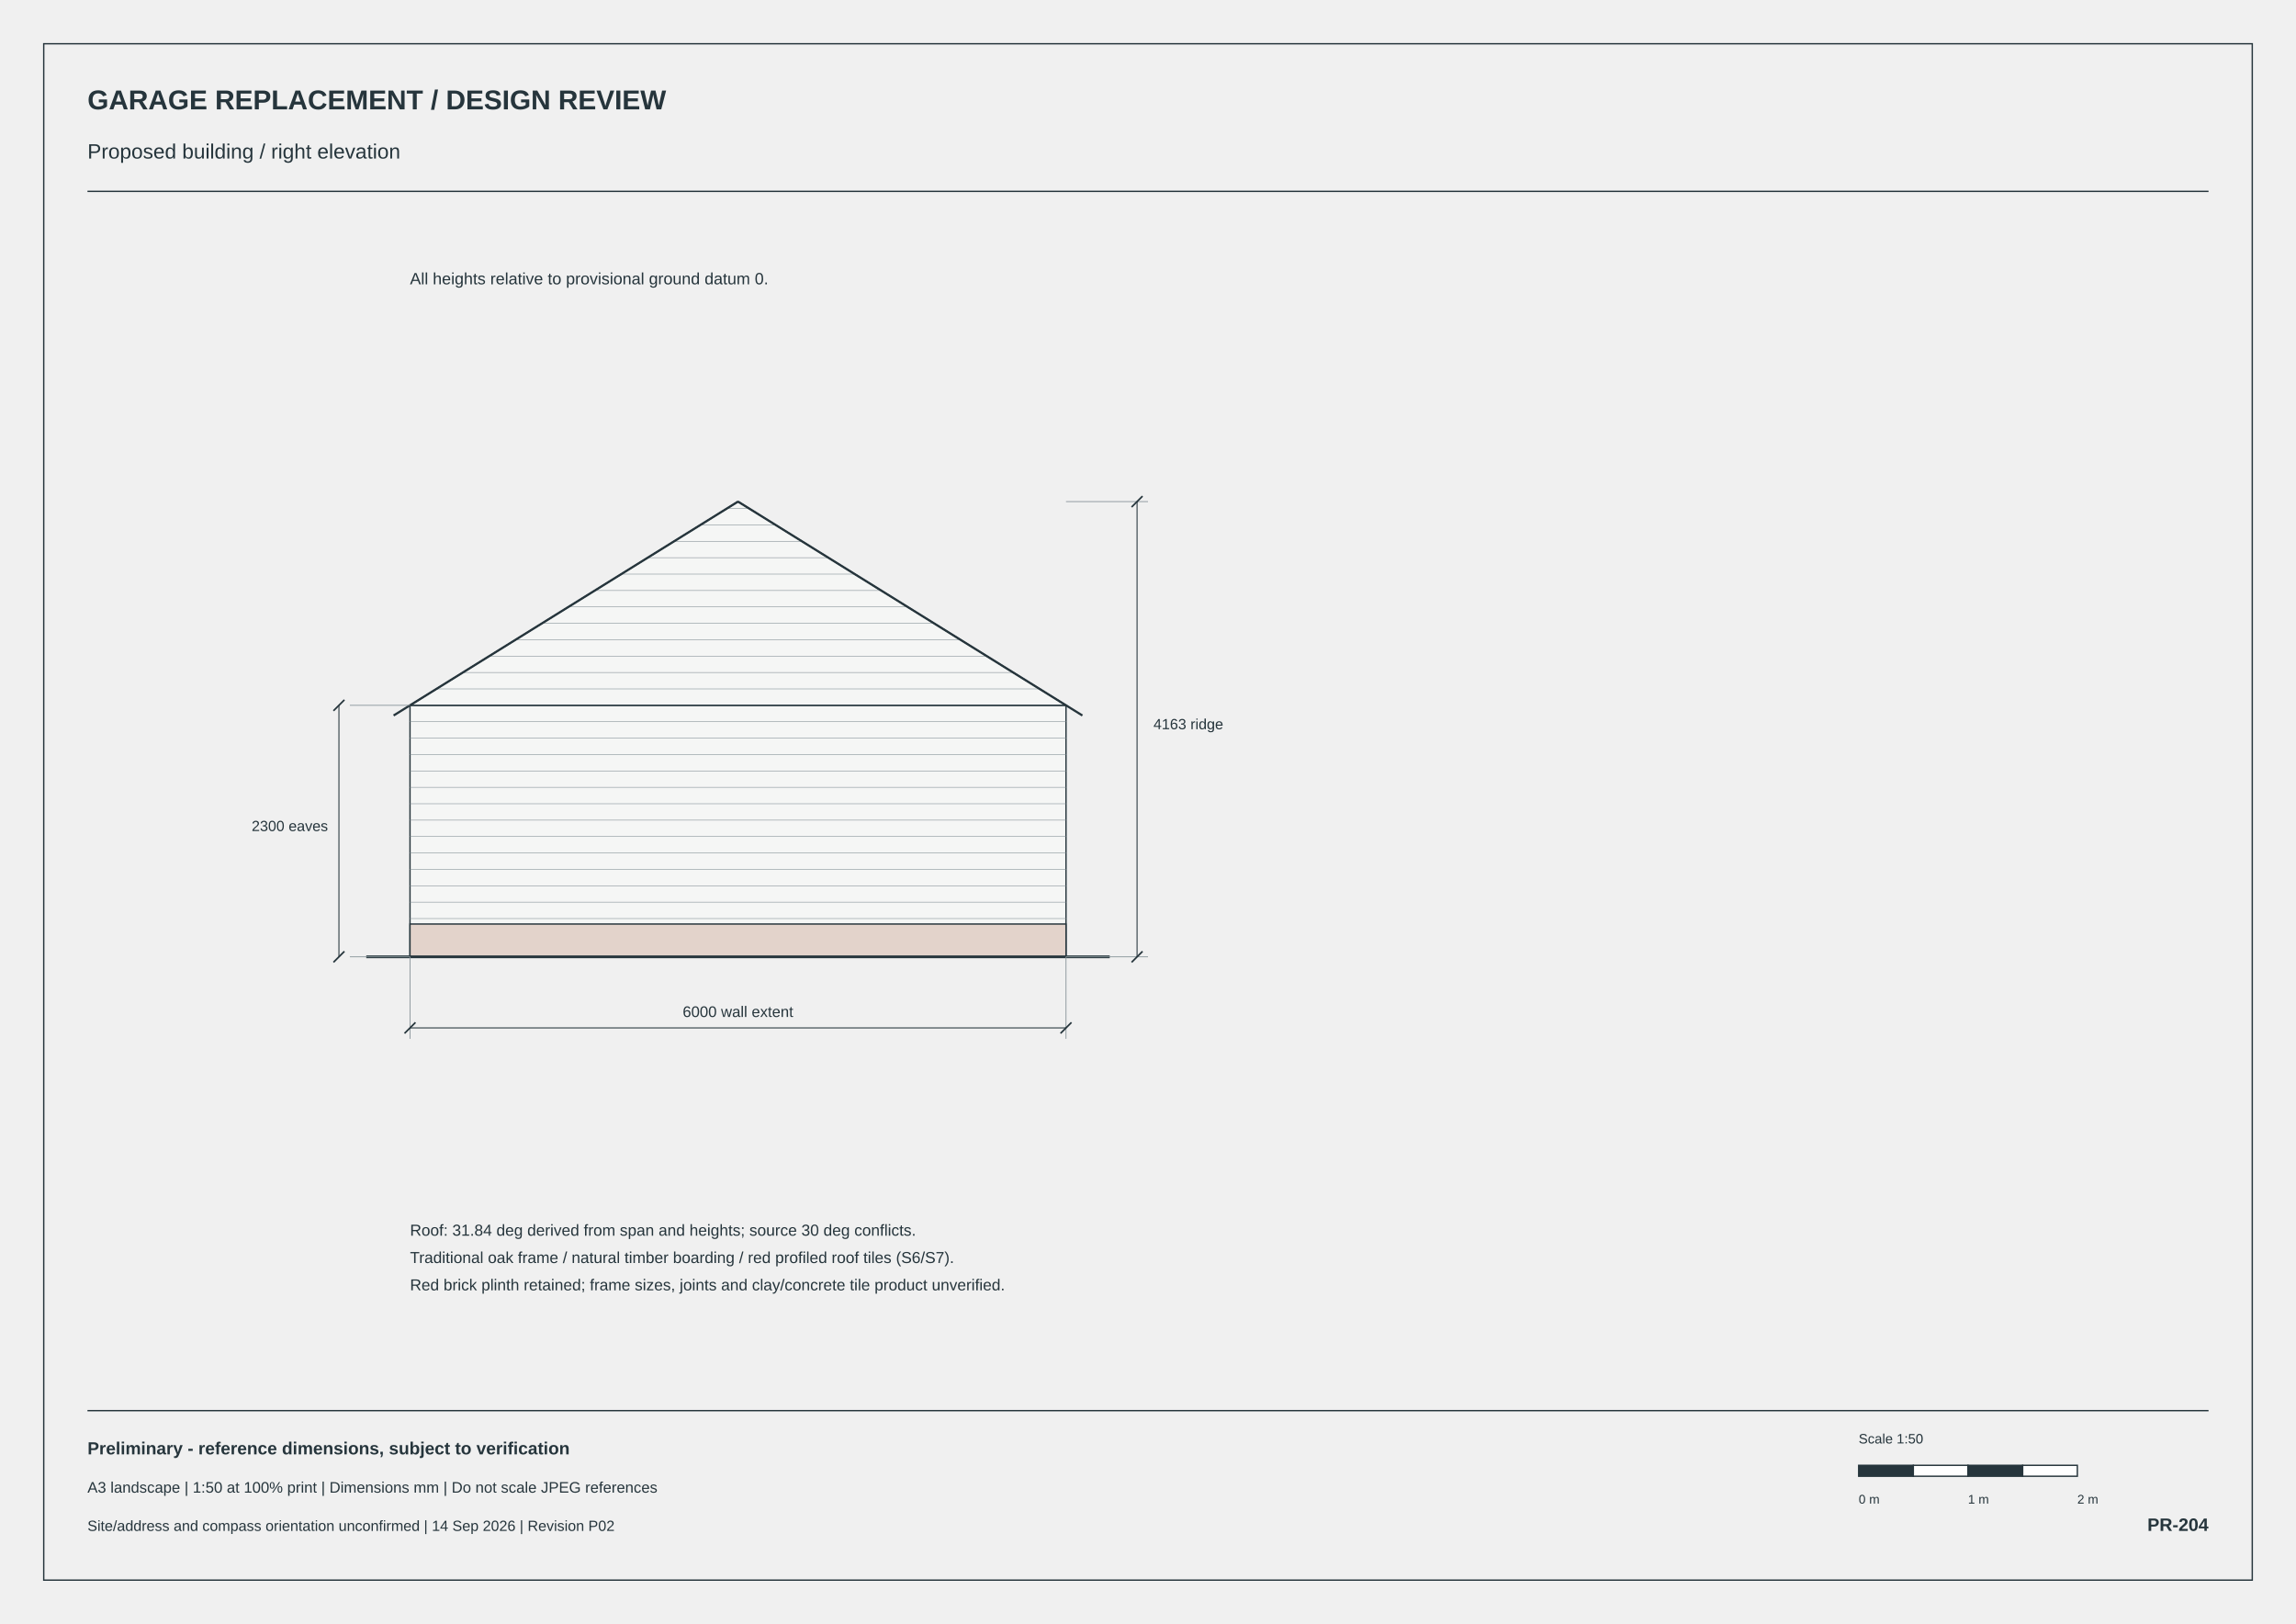
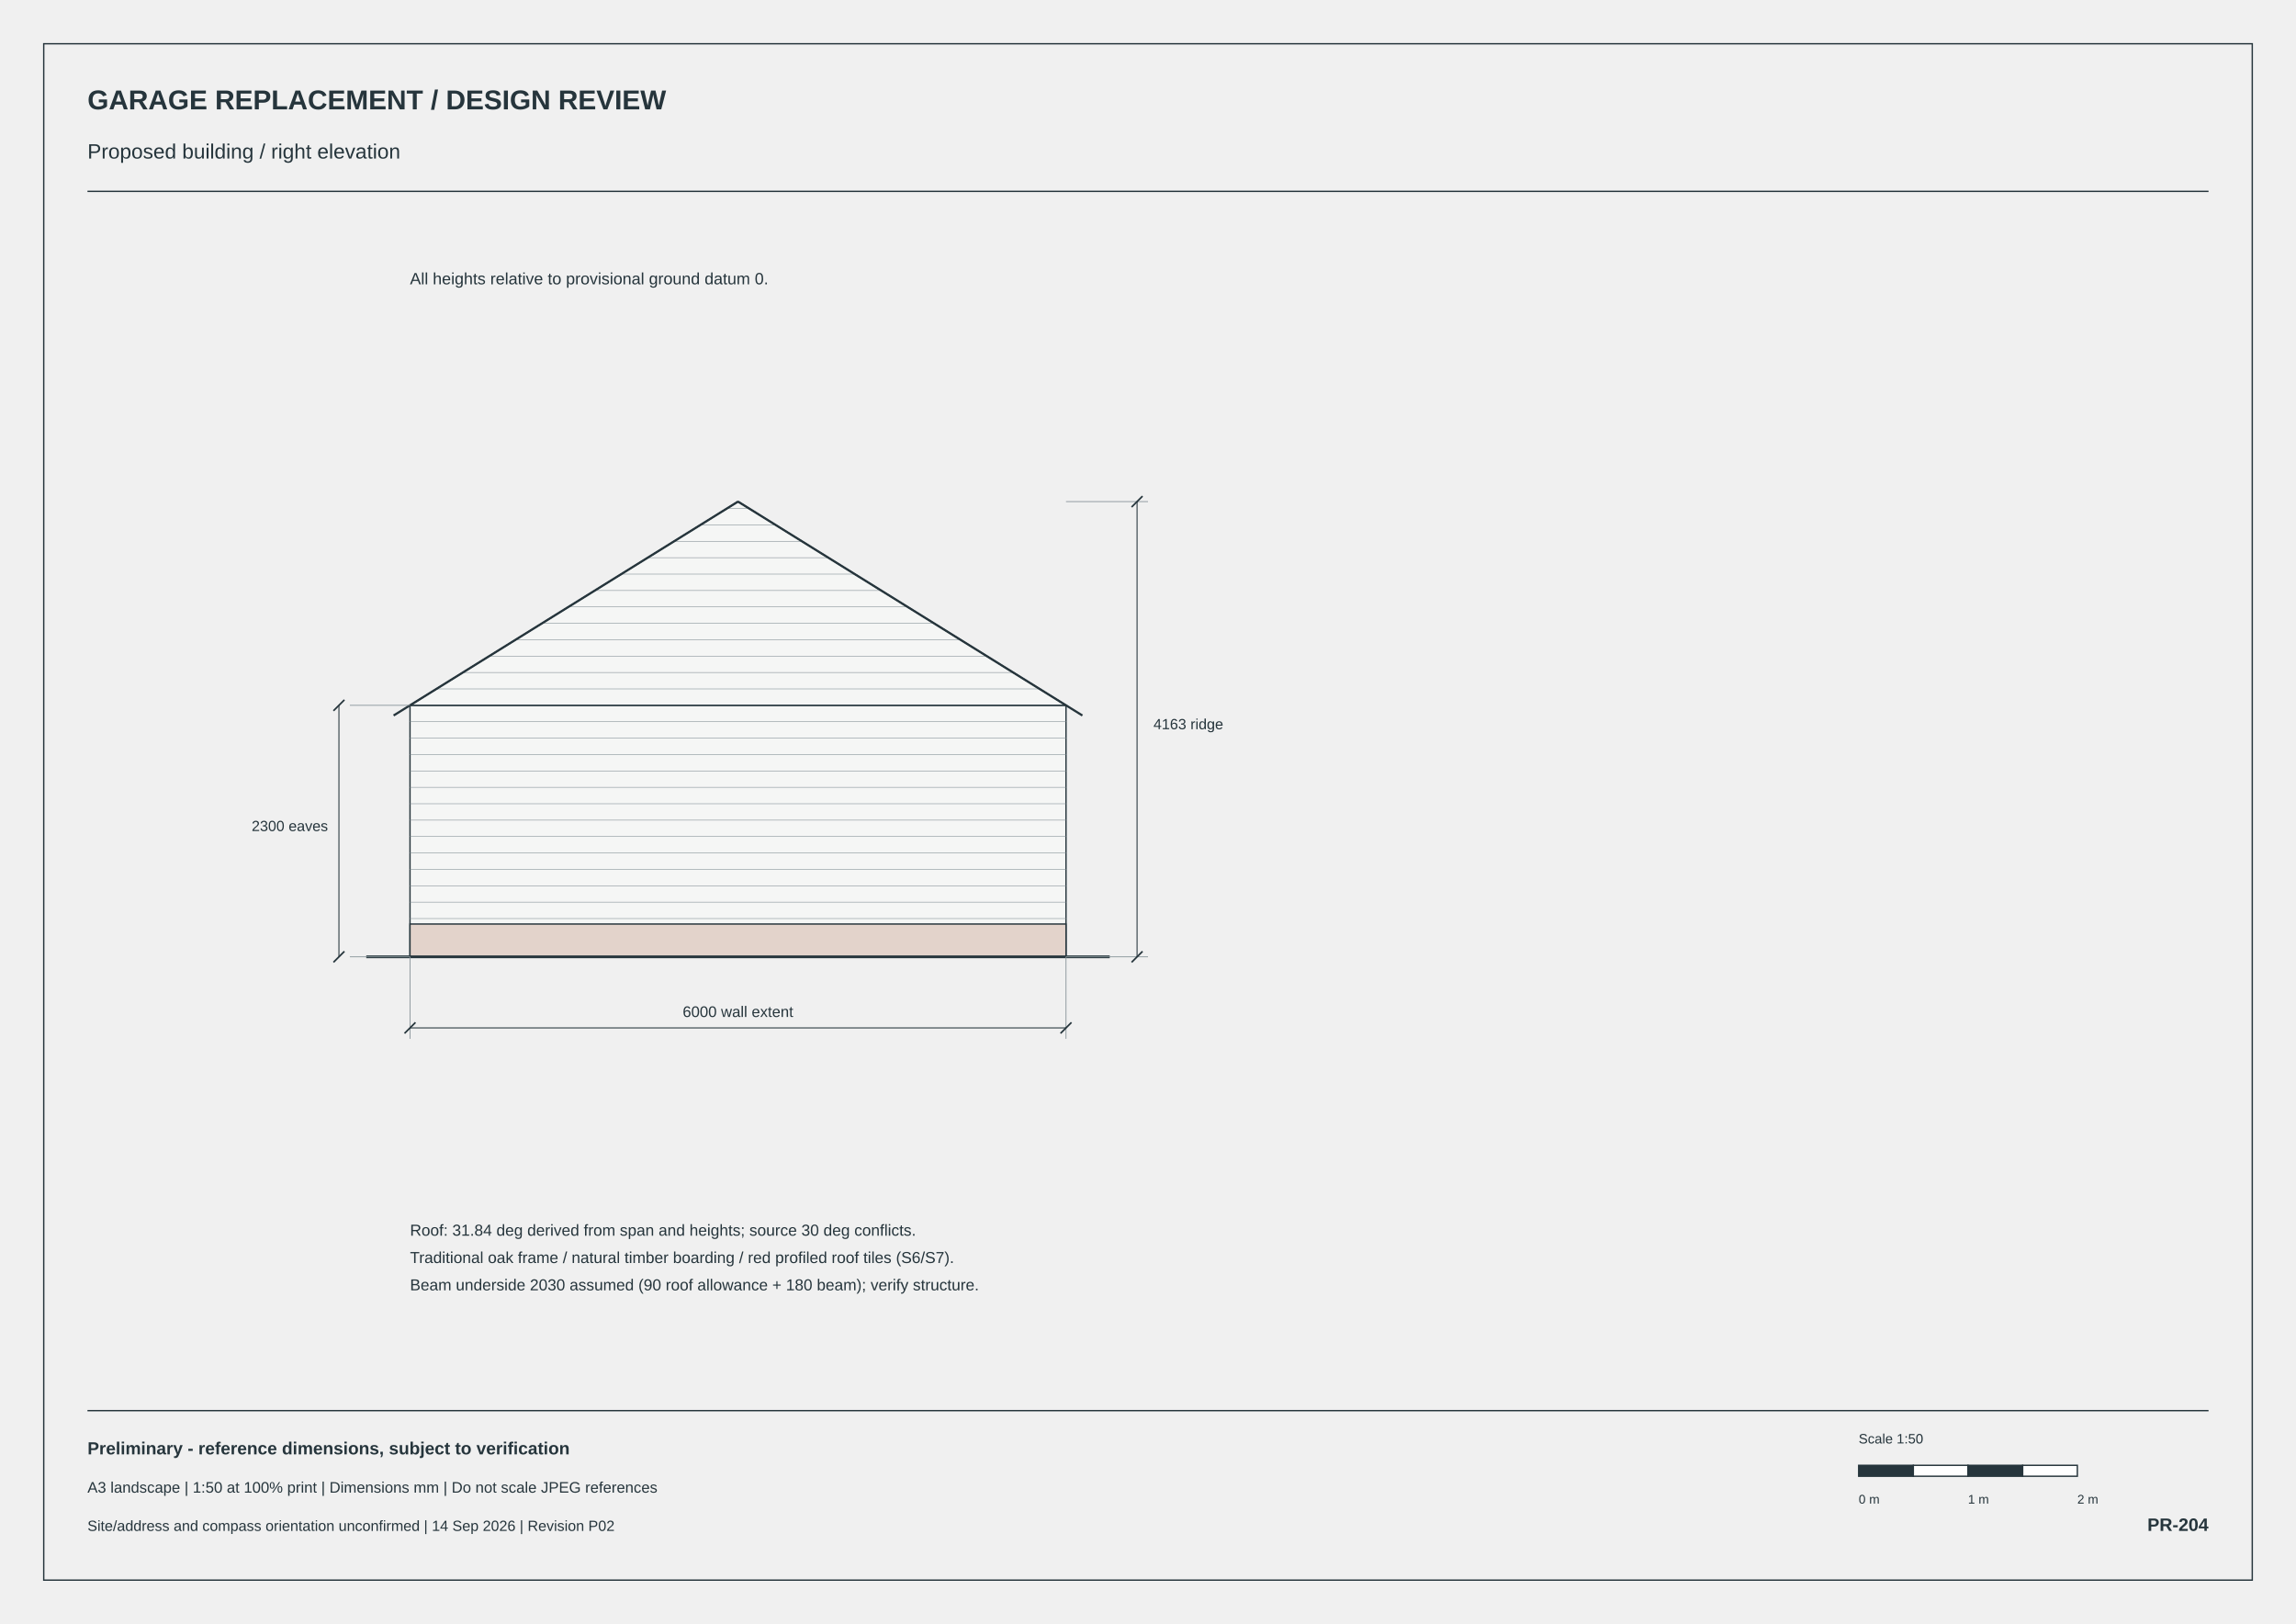
<svg xmlns="http://www.w3.org/2000/svg" width="420mm" height="297mm" viewBox="0 0 420 297">
  <polygon points="8,8 412,8 412,289 8,289" fill="none" stroke="#26353c" stroke-width="0.25" />
  <text x="16" y="20" font-family="Arial, sans-serif" font-size="5" text-anchor="start" font-weight="bold" fill="#26353c">GARAGE REPLACEMENT / DESIGN REVIEW</text>
  <text x="16" y="29" font-family="Arial, sans-serif" font-size="3.8" text-anchor="start" font-weight="normal" fill="#26353c">Proposed building / right elevation</text>
  <line x1="16" y1="35" x2="404" y2="35" stroke="#26353c" stroke-width="0.25" />
  <line x1="16" y1="258" x2="404" y2="258" stroke="#26353c" stroke-width="0.25" />
  <text x="16" y="266" font-family="Arial, sans-serif" font-size="3.2" text-anchor="start" font-weight="bold" fill="#26353c">Preliminary - reference dimensions, subject to verification</text>
  <text x="16" y="273" font-family="Arial, sans-serif" font-size="2.8" text-anchor="start" font-weight="normal" fill="#26353c">A3 landscape | 1:50 at 100% print | Dimensions mm | Do not scale JPEG references</text>
  <text x="16" y="280" font-family="Arial, sans-serif" font-size="2.7" text-anchor="start" font-weight="normal" fill="#26353c">Site/address and compass orientation unconfirmed | 14 Sep 2026 | Revision P02</text>
  <text x="404" y="280" font-family="Arial, sans-serif" font-size="3.3" text-anchor="end" font-weight="bold" fill="#26353c">PR-204</text>
  <text x="340" y="264" font-family="Arial, sans-serif" font-size="2.5" text-anchor="start" font-weight="normal" fill="#26353c">Scale 1:50</text>
  <polygon points="340,268 350,268 350,270 340,270" fill="#26353c" stroke="#26353c" stroke-width="0.25" />
  <polygon points="350,268 360,268 360,270 350,270" fill="#ffffff" stroke="#26353c" stroke-width="0.25" />
  <polygon points="360,268 370,268 370,270 360,270" fill="#26353c" stroke="#26353c" stroke-width="0.25" />
  <polygon points="370,268 380,268 380,270 370,270" fill="#ffffff" stroke="#26353c" stroke-width="0.25" />
  <text x="340" y="275" font-family="Arial, sans-serif" font-size="2.3" text-anchor="start" font-weight="normal" fill="#26353c">0 m</text>
  <text x="360" y="275" font-family="Arial, sans-serif" font-size="2.3" text-anchor="start" font-weight="normal" fill="#26353c">1 m</text>
  <text x="380" y="275" font-family="Arial, sans-serif" font-size="2.3" text-anchor="start" font-weight="normal" fill="#26353c">2 m</text>
  <polygon points="75,129.0 195.0,129.0 195.0,175.0 75,175.0" fill="#f5f6f5" stroke="#26353c" stroke-width="0.25" />
  <line x1="75" y1="132.0" x2="195.0" y2="132.0" stroke="#879399" stroke-width="0.1" />
  <line x1="75" y1="135.0" x2="195.0" y2="135.0" stroke="#879399" stroke-width="0.1" />
  <line x1="75" y1="138.0" x2="195.0" y2="138.0" stroke="#879399" stroke-width="0.1" />
  <line x1="75" y1="141.0" x2="195.0" y2="141.0" stroke="#879399" stroke-width="0.1" />
  <line x1="75" y1="144.0" x2="195.0" y2="144.0" stroke="#879399" stroke-width="0.1" />
  <line x1="75" y1="147.0" x2="195.0" y2="147.0" stroke="#879399" stroke-width="0.1" />
  <line x1="75" y1="150.0" x2="195.0" y2="150.0" stroke="#879399" stroke-width="0.1" />
  <line x1="75" y1="153.0" x2="195.0" y2="153.0" stroke="#879399" stroke-width="0.1" />
  <line x1="75" y1="156.0" x2="195.0" y2="156.0" stroke="#879399" stroke-width="0.1" />
  <line x1="75" y1="159.0" x2="195.0" y2="159.0" stroke="#879399" stroke-width="0.1" />
  <line x1="75" y1="162.0" x2="195.0" y2="162.0" stroke="#879399" stroke-width="0.1" />
  <line x1="75" y1="165.0" x2="195.0" y2="165.0" stroke="#879399" stroke-width="0.1" />
  <line x1="75" y1="168.0" x2="195.0" y2="168.0" stroke="#879399" stroke-width="0.1" />
  <line x1="75" y1="171.0" x2="195.0" y2="171.0" stroke="#879399" stroke-width="0.1" />
  <line x1="75" y1="174.0" x2="195.0" y2="174.0" stroke="#879399" stroke-width="0.1" />
  <polygon points="75,129.0 135.0,91.74 195.0,129.0" fill="#f5f6f5" stroke="#26353c" stroke-width="0.25" />
  <line x1="79.831" y1="126.0" x2="190.169" y2="126.0" stroke="#879399" stroke-width="0.1" />
  <line x1="84.662" y1="123.0" x2="185.338" y2="123.0" stroke="#879399" stroke-width="0.1" />
  <line x1="89.493" y1="120.0" x2="180.507" y2="120.0" stroke="#879399" stroke-width="0.1" />
  <line x1="94.324" y1="117.0" x2="175.676" y2="117.0" stroke="#879399" stroke-width="0.1" />
  <line x1="99.155" y1="114.0" x2="170.845" y2="114.0" stroke="#879399" stroke-width="0.1" />
  <line x1="103.986" y1="111.0" x2="166.014" y2="111.0" stroke="#879399" stroke-width="0.1" />
  <line x1="108.816" y1="108.0" x2="161.184" y2="108.0" stroke="#879399" stroke-width="0.1" />
  <line x1="113.647" y1="105.0" x2="156.353" y2="105.0" stroke="#879399" stroke-width="0.1" />
  <line x1="118.478" y1="102.0" x2="151.522" y2="102.0" stroke="#879399" stroke-width="0.1" />
  <line x1="123.309" y1="99.0" x2="146.691" y2="99.0" stroke="#879399" stroke-width="0.1" />
  <line x1="128.14" y1="96.0" x2="141.86" y2="96.0" stroke="#879399" stroke-width="0.1" />
  <line x1="132.971" y1="93.0" x2="137.029" y2="93.0" stroke="#879399" stroke-width="0.1" />
  <polygon points="75,169.0 195.0,169.0 195.0,175.0 75,175.0" fill="#e3d3cb" stroke="#26353c" stroke-width="0.25" />
  <line x1="72.0" y1="130.863" x2="135.0" y2="91.74" stroke="#26353c" stroke-width="0.4" />
  <line x1="135.0" y1="91.74" x2="198.0" y2="130.863" stroke="#26353c" stroke-width="0.4" />
  <line x1="67" y1="175" x2="203.0" y2="175" stroke="#26353c" stroke-width="0.5" />
  <line x1="75" y1="175" x2="75" y2="190" stroke="#879399" stroke-width="0.15" />
  <line x1="74" y1="189" x2="76" y2="187" stroke="#26353c" stroke-width="0.3" />
  <line x1="195.0" y1="175" x2="195.0" y2="190" stroke="#879399" stroke-width="0.15" />
  <line x1="194.0" y1="189" x2="196.0" y2="187" stroke="#26353c" stroke-width="0.3" />
  <line x1="75" y1="188" x2="195.0" y2="188" stroke="#26353c" stroke-width="0.18" />
  <text x="135.0" y="186" font-family="Arial, sans-serif" font-size="2.8" text-anchor="middle" font-weight="normal" fill="#26353c">6000 wall extent</text>
  <line x1="195.0" y1="91.74" x2="210.0" y2="91.74" stroke="#879399" stroke-width="0.15" />
  <line x1="207.0" y1="92.74" x2="209.0" y2="90.74" stroke="#26353c" stroke-width="0.3" />
  <line x1="195.0" y1="175" x2="210.0" y2="175" stroke="#879399" stroke-width="0.15" />
  <line x1="207.0" y1="176" x2="209.0" y2="174" stroke="#26353c" stroke-width="0.3" />
  <line x1="208.0" y1="91.74" x2="208.0" y2="175" stroke="#26353c" stroke-width="0.18" />
  <text x="211.0" y="133.37" font-family="Arial, sans-serif" font-size="2.7" text-anchor="start" font-weight="normal" fill="#26353c">4163 ridge</text>
  <line x1="75" y1="129.0" x2="64" y2="129.0" stroke="#879399" stroke-width="0.15" />
  <line x1="61" y1="130.0" x2="63" y2="128.0" stroke="#26353c" stroke-width="0.3" />
  <line x1="75" y1="175" x2="64" y2="175" stroke="#879399" stroke-width="0.15" />
  <line x1="61" y1="176" x2="63" y2="174" stroke="#26353c" stroke-width="0.3" />
  <line x1="62" y1="129.0" x2="62" y2="175" stroke="#26353c" stroke-width="0.18" />
  <text x="60" y="152.0" font-family="Arial, sans-serif" font-size="2.7" text-anchor="end" font-weight="normal" fill="#26353c">2300 eaves</text>
  <text x="75" y="52" font-family="Arial, sans-serif" font-size="3" text-anchor="start" font-weight="normal" fill="#26353c">All heights relative to provisional ground datum 0.</text>
  <text x="75" y="226" font-family="Arial, sans-serif" font-size="2.9" text-anchor="start" font-weight="normal" fill="#26353c">Roof: 31.84 deg derived from span and heights; source 30 deg conflicts.</text>
  <text x="75" y="231" font-family="Arial, sans-serif" font-size="2.9" text-anchor="start" font-weight="normal" fill="#26353c">Traditional oak frame / natural timber boarding / red profiled roof tiles (S6/S7).</text>
-   <text x="75" y="236" font-family="Arial, sans-serif" font-size="2.9" text-anchor="start" font-weight="normal" fill="#26353c">Red brick plinth retained; frame sizes, joints and clay/concrete tile product unverified.</text>
+   <text x="75" y="236" font-family="Arial, sans-serif" font-size="2.9" text-anchor="start" font-weight="normal" fill="#26353c">Beam underside 2030 assumed (90 roof allowance + 180 beam); verify structure.</text>
</svg>
